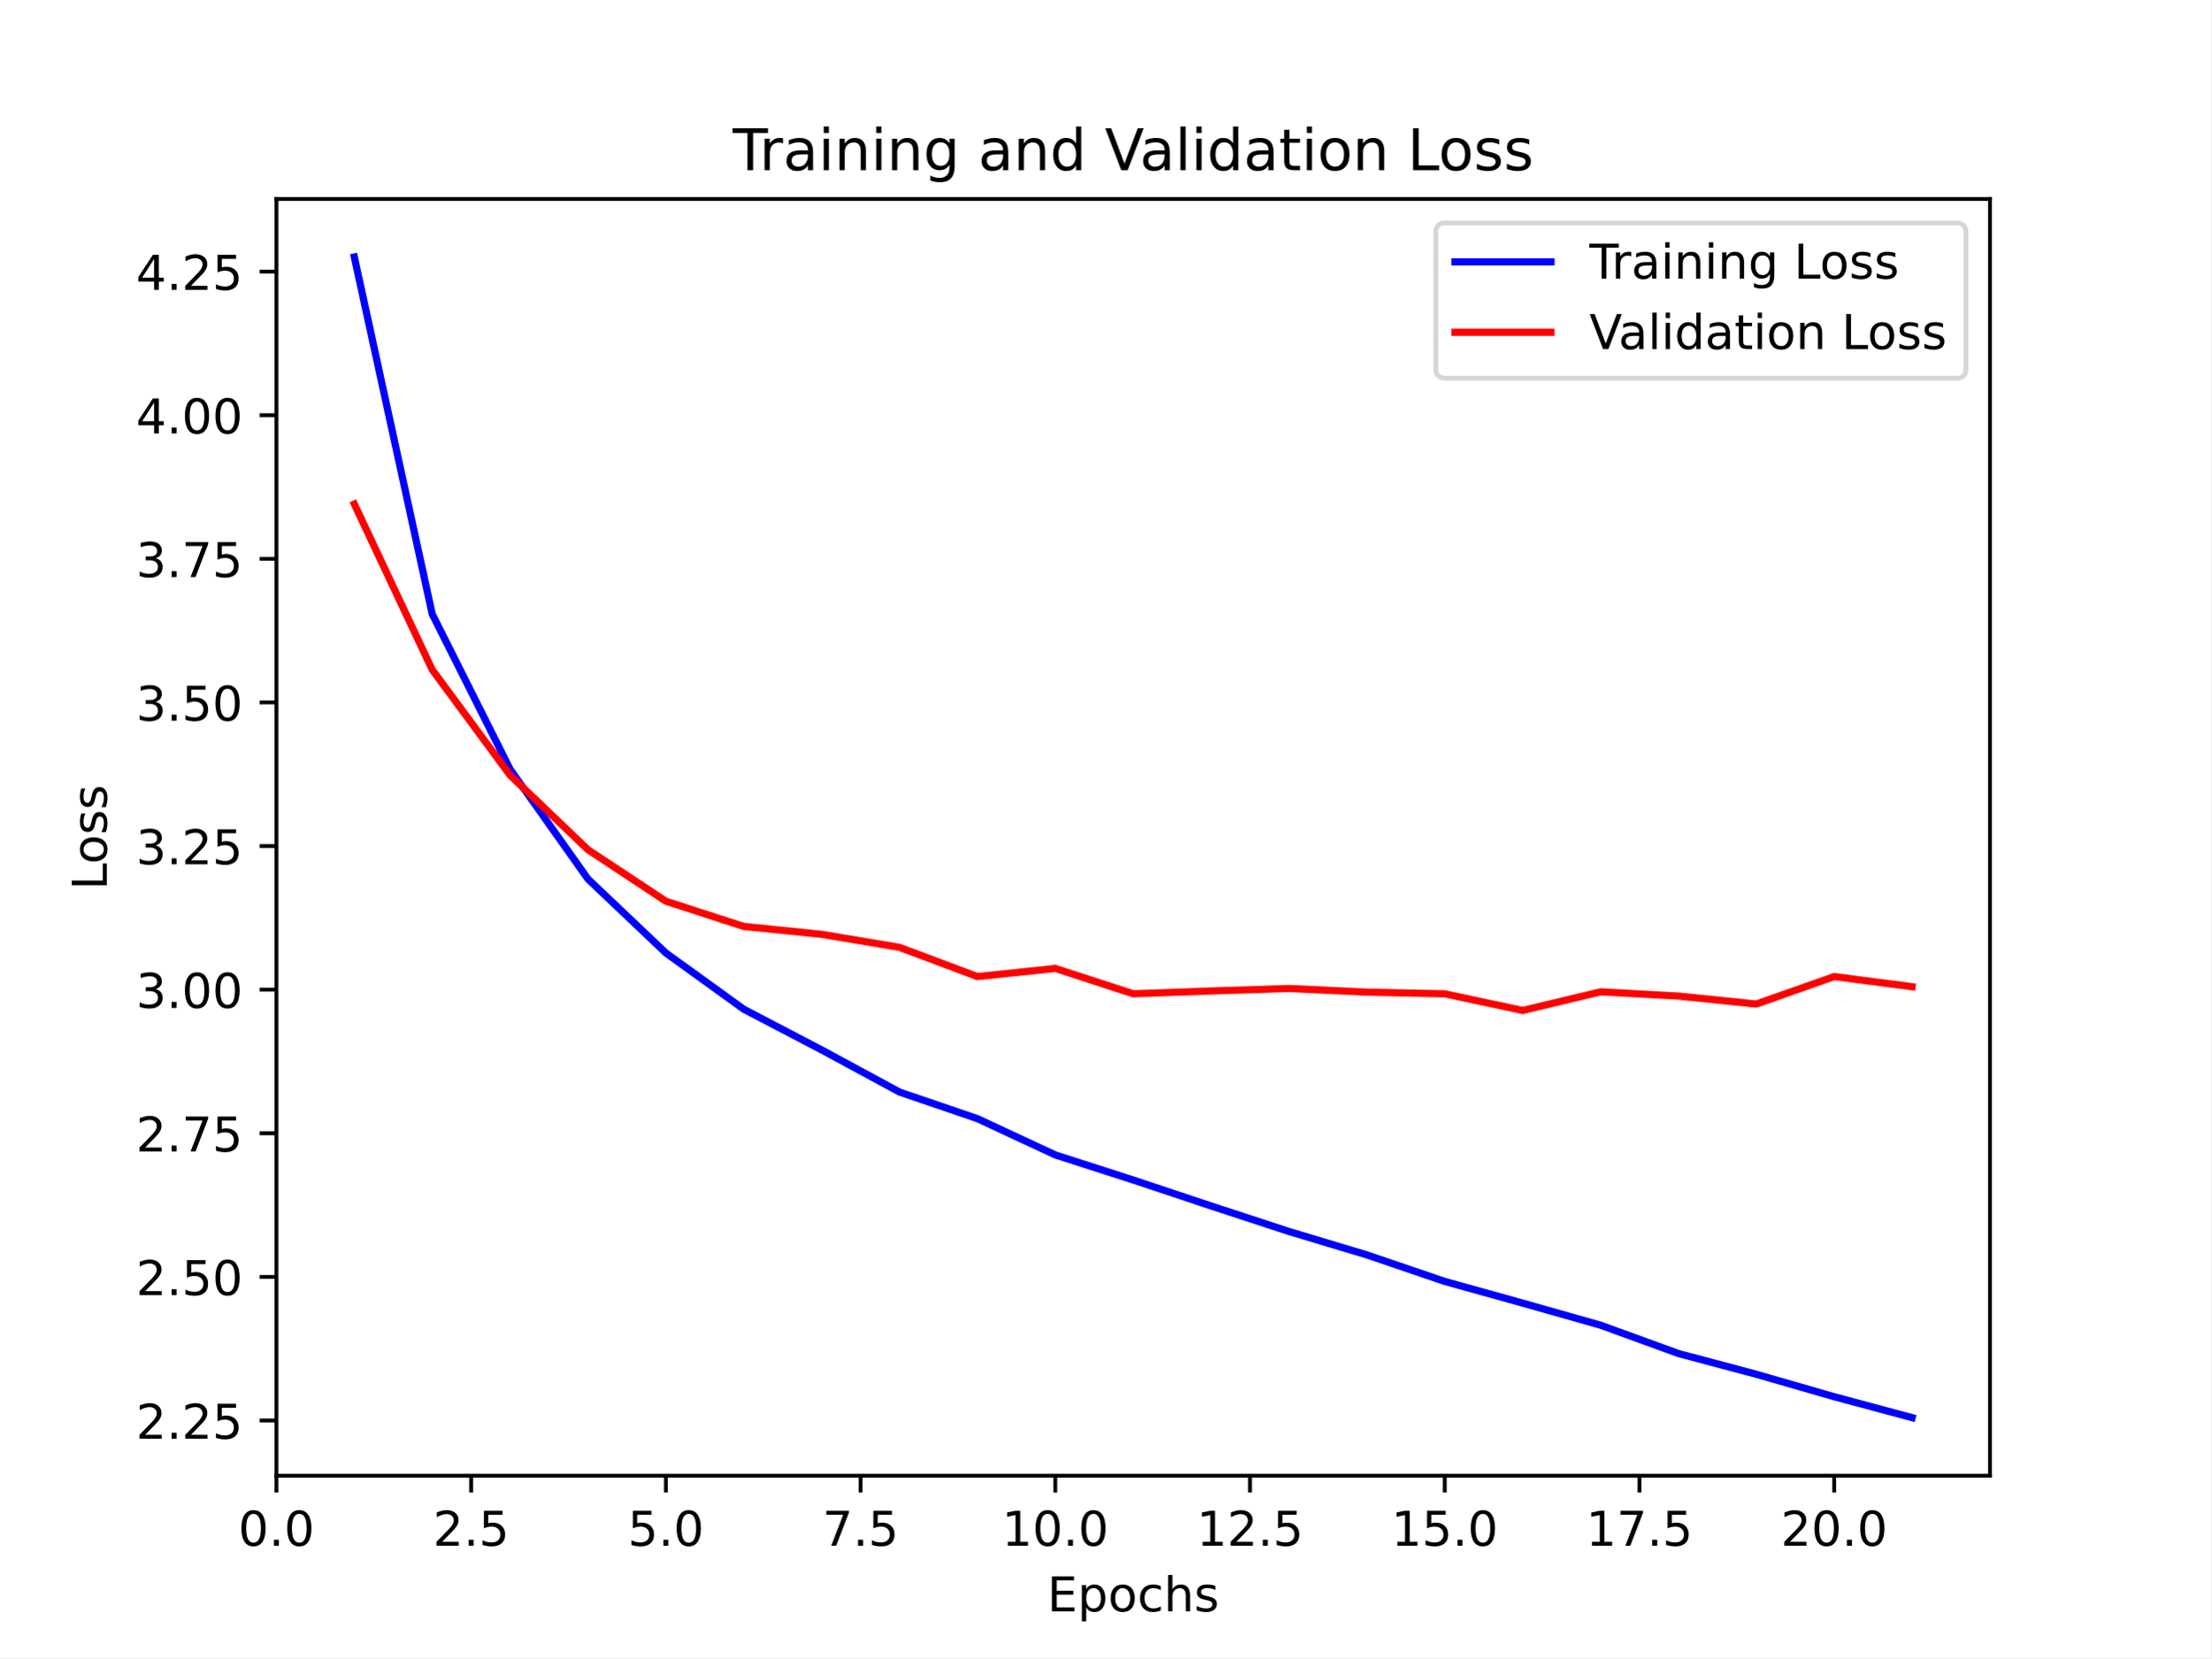
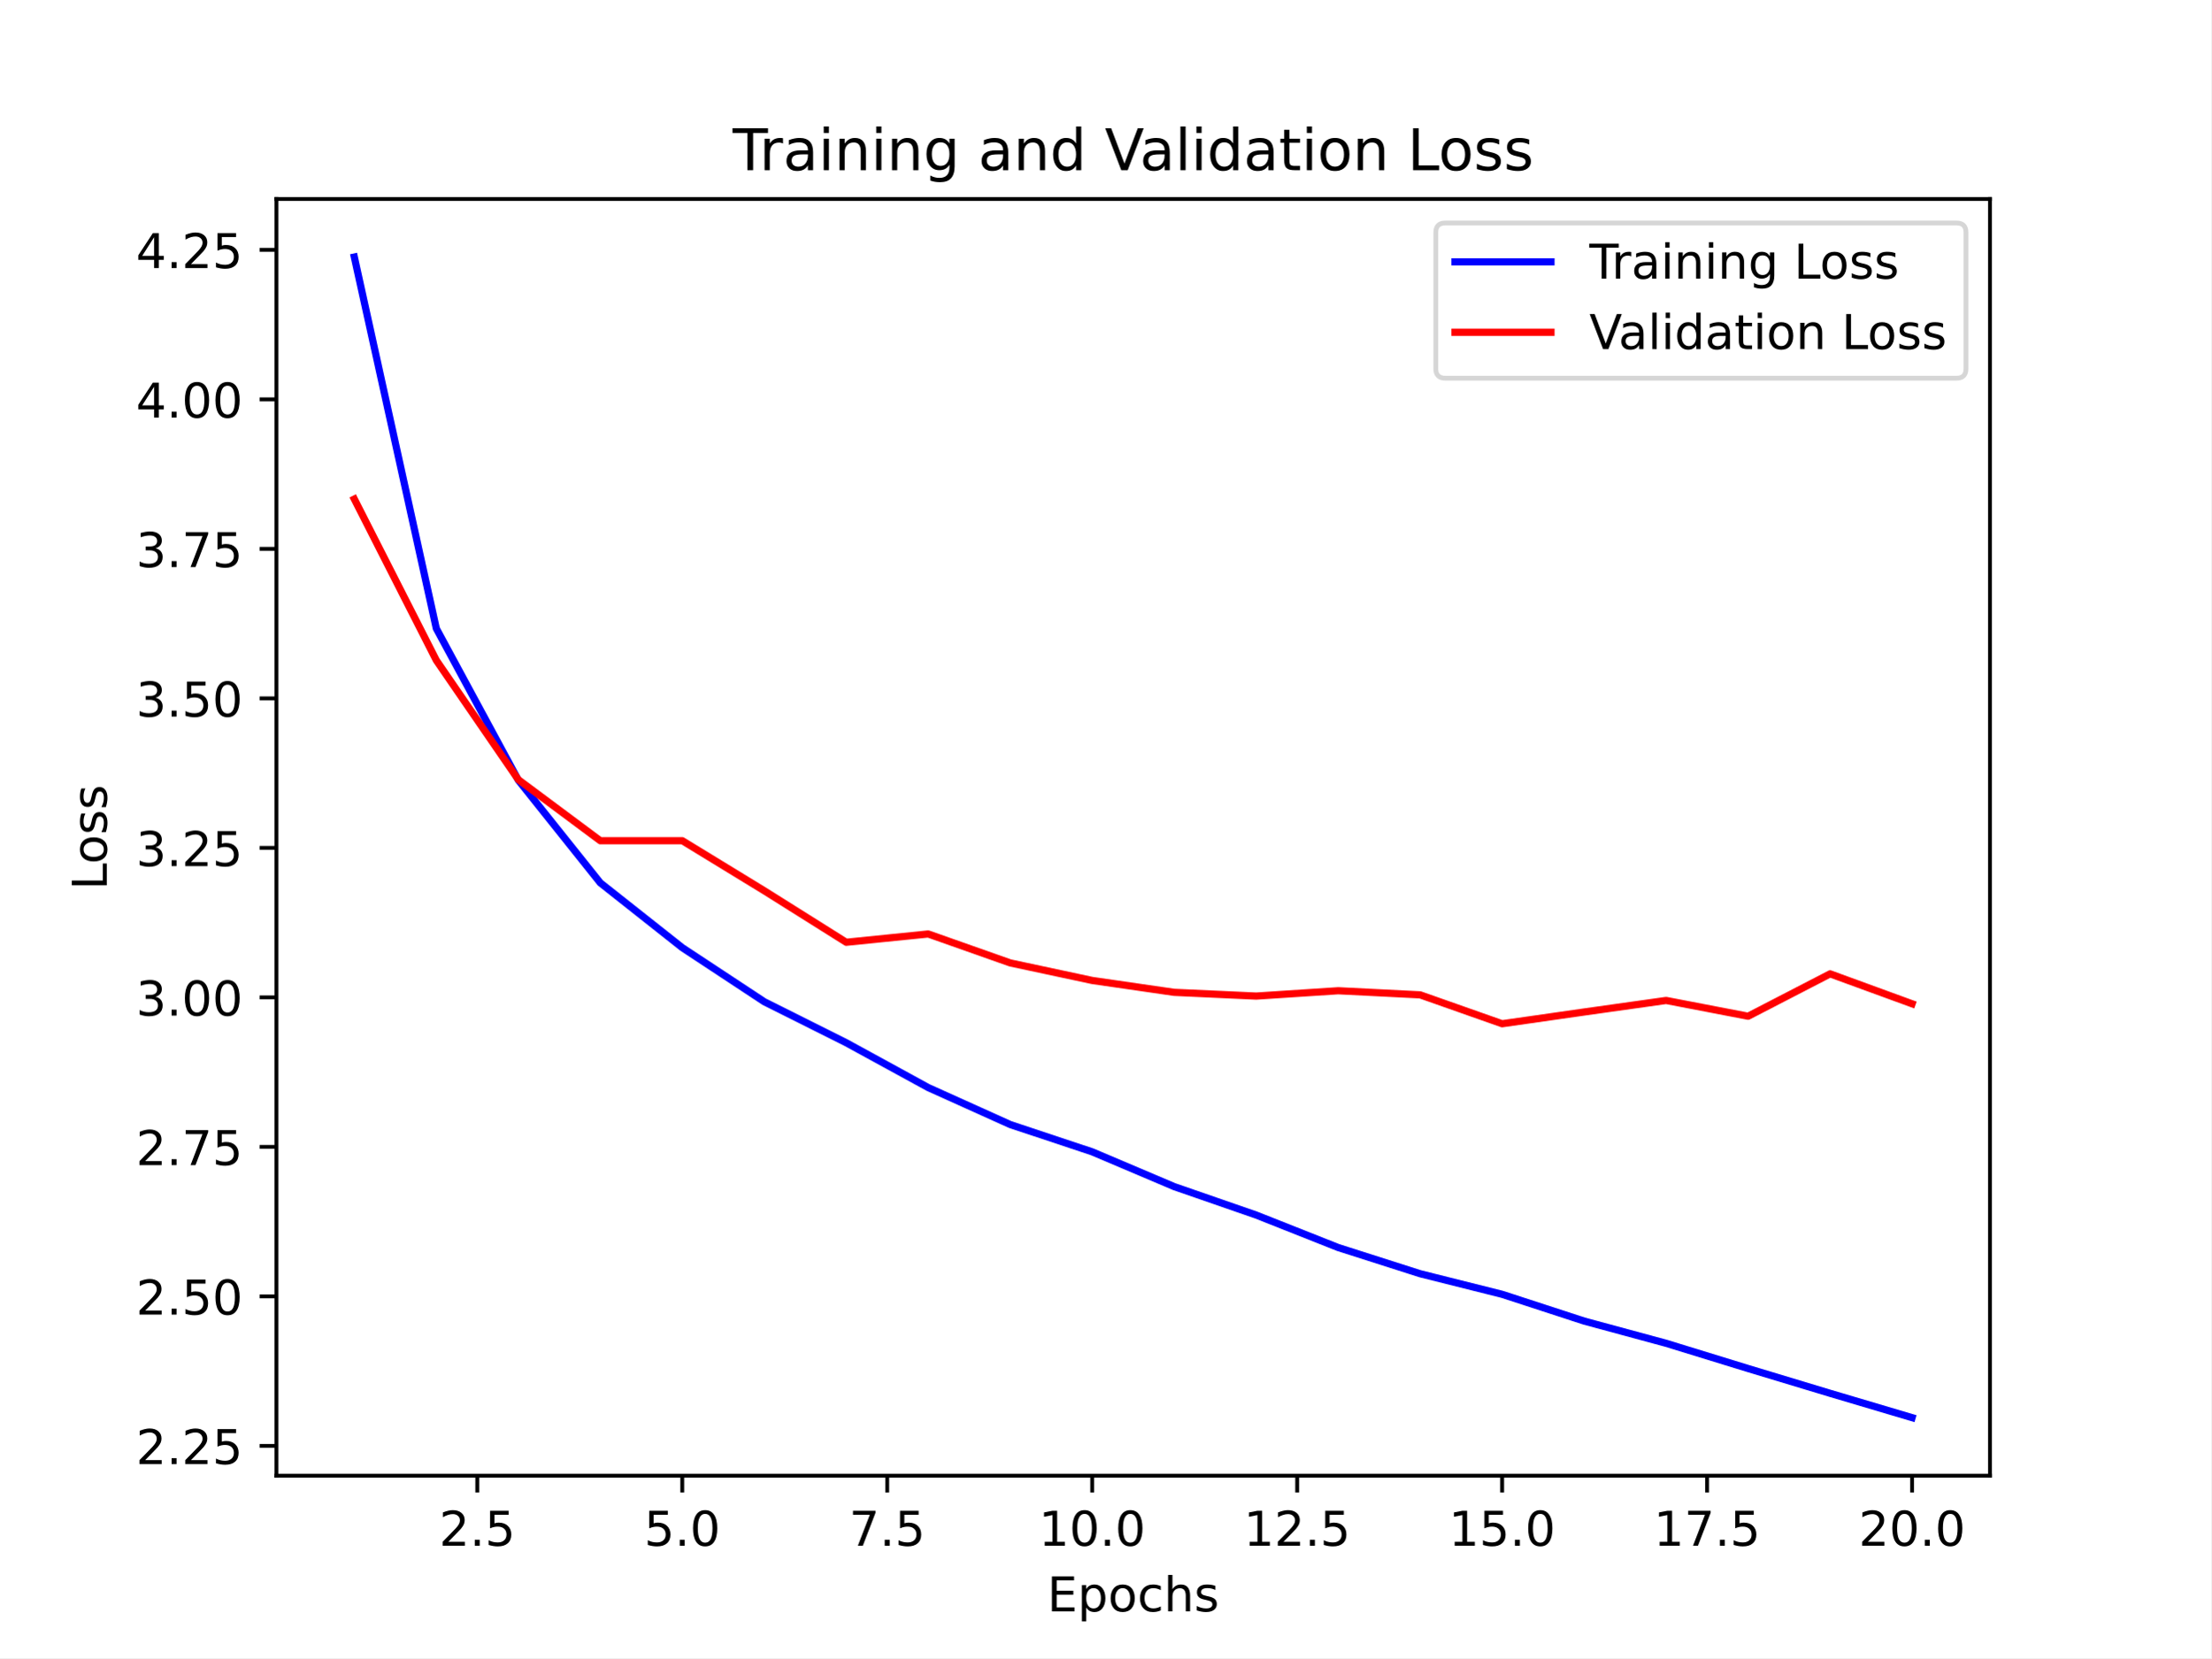
<svg xmlns="http://www.w3.org/2000/svg" xmlns:xlink="http://www.w3.org/1999/xlink" width="460.8pt" height="345.6pt" viewBox="0 0 460.8 345.6" version="1.1">
  <defs>
    <style type="text/css">*{stroke-linejoin: round; stroke-linecap: butt}</style>
  </defs>
  <g id="figure_1">
    <g id="patch_1">
      <path d="M 0 345.6  L 460.8 345.6  L 460.8 0  L 0 0  z " style="fill: #ffffff" />
    </g>
    <g id="axes_1">
      <g id="patch_2">
        <path d="M 57.6 307.584  L 414.72 307.584  L 414.72 41.472  L 57.6 41.472  z " style="fill: #ffffff" />
      </g>
      <g id="matplotlib.axis_1">
        <g id="xtick_1">
          <g id="line2d_1">
            <defs>
-               <path id="medcda36904" d="M 0 0  L 0 3.5  " style="stroke: #000000; stroke-width: 0.8" />
+               <path id="mfd06f5bc7a" d="M 0 0  L 0 3.5  " style="stroke: #000000; stroke-width: 0.8" />
            </defs>
            <g>
-               <use xlink:href="#medcda36904" x="57.6" y="307.584" style="stroke: #000000; stroke-width: 0.8" />
+               <use xlink:href="#mfd06f5bc7a" x="99.463" y="307.584" style="stroke: #000000; stroke-width: 0.8" />
            </g>
          </g>
          <g id="text_1">
-             <g transform="translate(49.64844 322.1824) scale(0.1 -0.1)">
-               <defs>
-                 <path id="DejaVuSans-30" d="M 2034 4250  Q 1547 4250 1301 3770  Q 1056 3291 1056 2328  Q 1056 1369 1301 889  Q 1547 409 2034 409  Q 2525 409 2770 889  Q 3016 1369 3016 2328  Q 3016 3291 2770 3770  Q 2525 4250 2034 4250  z M 2034 4750  Q 2819 4750 3233 4129  Q 3647 3509 3647 2328  Q 3647 1150 3233 529  Q 2819 -91 2034 -91  Q 1250 -91 836 529  Q 422 1150 422 2328  Q 422 3509 836 4129  Q 1250 4750 2034 4750  z " transform="scale(0.015625)" />
+             <g transform="translate(91.51179 322.1824) scale(0.1 -0.1)">
+               <defs>
+                 <path id="DejaVuSans-32" d="M 1228 531  L 3431 531  L 3431 0  L 469 0  L 469 531  Q 828 903 1448 1529  Q 2069 2156 2228 2338  Q 2531 2678 2651 2914  Q 2772 3150 2772 3378  Q 2772 3750 2511 3984  Q 2250 4219 1831 4219  Q 1534 4219 1204 4116  Q 875 4013 500 3803  L 500 4441  Q 881 4594 1212 4672  Q 1544 4750 1819 4750  Q 2544 4750 2975 4387  Q 3406 4025 3406 3419  Q 3406 3131 3298 2873  Q 3191 2616 2906 2266  Q 2828 2175 2409 1742  Q 1991 1309 1228 531  z " transform="scale(0.015625)" />
                <path id="DejaVuSans-2e" d="M 684 794  L 1344 794  L 1344 0  L 684 0  L 684 794  z " transform="scale(0.015625)" />
-               </defs>
-               <use xlink:href="#DejaVuSans-30" />
-               <use xlink:href="#DejaVuSans-2e" x="63.623" />
-               <use xlink:href="#DejaVuSans-30" x="95.41" />
+                 <path id="DejaVuSans-35" d="M 691 4666  L 3169 4666  L 3169 4134  L 1269 4134  L 1269 2991  Q 1406 3038 1543 3061  Q 1681 3084 1819 3084  Q 2600 3084 3056 2656  Q 3513 2228 3513 1497  Q 3513 744 3044 326  Q 2575 -91 1722 -91  Q 1428 -91 1123 -41  Q 819 9 494 109  L 494 744  Q 775 591 1075 516  Q 1375 441 1709 441  Q 2250 441 2565 725  Q 2881 1009 2881 1497  Q 2881 1984 2565 2268  Q 2250 2553 1709 2553  Q 1456 2553 1204 2497  Q 953 2441 691 2322  L 691 4666  z " transform="scale(0.015625)" />
+               </defs>
+               <use xlink:href="#DejaVuSans-32" />
+               <use xlink:href="#DejaVuSans-2e" x="63.623" />
+               <use xlink:href="#DejaVuSans-35" x="95.41" />
            </g>
          </g>
        </g>
        <g id="xtick_2">
          <g id="line2d_2">
            <g>
-               <use xlink:href="#medcda36904" x="98.182" y="307.584" style="stroke: #000000; stroke-width: 0.8" />
+               <use xlink:href="#mfd06f5bc7a" x="142.181" y="307.584" style="stroke: #000000; stroke-width: 0.8" />
            </g>
          </g>
          <g id="text_2">
-             <g transform="translate(90.23026 322.1824) scale(0.1 -0.1)">
-               <defs>
-                 <path id="DejaVuSans-32" d="M 1228 531  L 3431 531  L 3431 0  L 469 0  L 469 531  Q 828 903 1448 1529  Q 2069 2156 2228 2338  Q 2531 2678 2651 2914  Q 2772 3150 2772 3378  Q 2772 3750 2511 3984  Q 2250 4219 1831 4219  Q 1534 4219 1204 4116  Q 875 4013 500 3803  L 500 4441  Q 881 4594 1212 4672  Q 1544 4750 1819 4750  Q 2544 4750 2975 4387  Q 3406 4025 3406 3419  Q 3406 3131 3298 2873  Q 3191 2616 2906 2266  Q 2828 2175 2409 1742  Q 1991 1309 1228 531  z " transform="scale(0.015625)" />
-                 <path id="DejaVuSans-35" d="M 691 4666  L 3169 4666  L 3169 4134  L 1269 4134  L 1269 2991  Q 1406 3038 1543 3061  Q 1681 3084 1819 3084  Q 2600 3084 3056 2656  Q 3513 2228 3513 1497  Q 3513 744 3044 326  Q 2575 -91 1722 -91  Q 1428 -91 1123 -41  Q 819 9 494 109  L 494 744  Q 775 591 1075 516  Q 1375 441 1709 441  Q 2250 441 2565 725  Q 2881 1009 2881 1497  Q 2881 1984 2565 2268  Q 2250 2553 1709 2553  Q 1456 2553 1204 2497  Q 953 2441 691 2322  L 691 4666  z " transform="scale(0.015625)" />
-               </defs>
-               <use xlink:href="#DejaVuSans-32" />
-               <use xlink:href="#DejaVuSans-2e" x="63.623" />
-               <use xlink:href="#DejaVuSans-35" x="95.41" />
+             <g transform="translate(134.2295 322.1824) scale(0.1 -0.1)">
+               <defs>
+                 <path id="DejaVuSans-30" d="M 2034 4250  Q 1547 4250 1301 3770  Q 1056 3291 1056 2328  Q 1056 1369 1301 889  Q 1547 409 2034 409  Q 2525 409 2770 889  Q 3016 1369 3016 2328  Q 3016 3291 2770 3770  Q 2525 4250 2034 4250  z M 2034 4750  Q 2819 4750 3233 4129  Q 3647 3509 3647 2328  Q 3647 1150 3233 529  Q 2819 -91 2034 -91  Q 1250 -91 836 529  Q 422 1150 422 2328  Q 422 3509 836 4129  Q 1250 4750 2034 4750  z " transform="scale(0.015625)" />
+               </defs>
+               <use xlink:href="#DejaVuSans-35" />
+               <use xlink:href="#DejaVuSans-2e" x="63.623" />
+               <use xlink:href="#DejaVuSans-30" x="95.41" />
            </g>
          </g>
        </g>
        <g id="xtick_3">
          <g id="line2d_3">
            <g>
-               <use xlink:href="#medcda36904" x="138.764" y="307.584" style="stroke: #000000; stroke-width: 0.8" />
+               <use xlink:href="#mfd06f5bc7a" x="184.899" y="307.584" style="stroke: #000000; stroke-width: 0.8" />
            </g>
          </g>
          <g id="text_3">
-             <g transform="translate(130.8121 322.1824) scale(0.1 -0.1)">
-               <use xlink:href="#DejaVuSans-35" />
-               <use xlink:href="#DejaVuSans-2e" x="63.623" />
-               <use xlink:href="#DejaVuSans-30" x="95.41" />
+             <g transform="translate(176.9472 322.1824) scale(0.1 -0.1)">
+               <defs>
+                 <path id="DejaVuSans-37" d="M 525 4666  L 3525 4666  L 3525 4397  L 1831 0  L 1172 0  L 2766 4134  L 525 4134  L 525 4666  z " transform="scale(0.015625)" />
+               </defs>
+               <use xlink:href="#DejaVuSans-37" />
+               <use xlink:href="#DejaVuSans-2e" x="63.623" />
+               <use xlink:href="#DejaVuSans-35" x="95.41" />
            </g>
          </g>
        </g>
        <g id="xtick_4">
          <g id="line2d_4">
            <g>
-               <use xlink:href="#medcda36904" x="179.345" y="307.584" style="stroke: #000000; stroke-width: 0.8" />
+               <use xlink:href="#mfd06f5bc7a" x="227.616" y="307.584" style="stroke: #000000; stroke-width: 0.8" />
            </g>
          </g>
          <g id="text_4">
-             <g transform="translate(171.3939 322.1824) scale(0.1 -0.1)">
-               <defs>
-                 <path id="DejaVuSans-37" d="M 525 4666  L 3525 4666  L 3525 4397  L 1831 0  L 1172 0  L 2766 4134  L 525 4134  L 525 4666  z " transform="scale(0.015625)" />
-               </defs>
-               <use xlink:href="#DejaVuSans-37" />
-               <use xlink:href="#DejaVuSans-2e" x="63.623" />
-               <use xlink:href="#DejaVuSans-35" x="95.41" />
-             </g>
-           </g>
-         </g>
-         <g id="xtick_5">
-           <g id="line2d_5">
-             <g>
-               <use xlink:href="#medcda36904" x="219.927" y="307.584" style="stroke: #000000; stroke-width: 0.8" />
-             </g>
-           </g>
-           <g id="text_5">
-             <g transform="translate(208.7945 322.1824) scale(0.1 -0.1)">
+             <g transform="translate(216.4836 322.1824) scale(0.1 -0.1)">
              <defs>
                <path id="DejaVuSans-31" d="M 794 531  L 1825 531  L 1825 4091  L 703 3866  L 703 4441  L 1819 4666  L 2450 4666  L 2450 531  L 3481 531  L 3481 0  L 794 0  L 794 531  z " transform="scale(0.015625)" />
              </defs>
              <use xlink:href="#DejaVuSans-31" />
              <use xlink:href="#DejaVuSans-30" x="63.623" />
              <use xlink:href="#DejaVuSans-2e" x="127.246" />
              <use xlink:href="#DejaVuSans-30" x="159.033" />
            </g>
          </g>
        </g>
-         <g id="xtick_6">
-           <g id="line2d_6">
-             <g>
-               <use xlink:href="#medcda36904" x="260.509" y="307.584" style="stroke: #000000; stroke-width: 0.8" />
-             </g>
-           </g>
-           <g id="text_6">
-             <g transform="translate(249.3763 322.1824) scale(0.1 -0.1)">
+         <g id="xtick_5">
+           <g id="line2d_5">
+             <g>
+               <use xlink:href="#mfd06f5bc7a" x="270.334" y="307.584" style="stroke: #000000; stroke-width: 0.8" />
+             </g>
+           </g>
+           <g id="text_5">
+             <g transform="translate(259.2013 322.1824) scale(0.1 -0.1)">
              <use xlink:href="#DejaVuSans-31" />
              <use xlink:href="#DejaVuSans-32" x="63.623" />
              <use xlink:href="#DejaVuSans-2e" x="127.246" />
              <use xlink:href="#DejaVuSans-35" x="159.033" />
            </g>
          </g>
        </g>
-         <g id="xtick_7">
-           <g id="line2d_7">
-             <g>
-               <use xlink:href="#medcda36904" x="301.091" y="307.584" style="stroke: #000000; stroke-width: 0.8" />
-             </g>
-           </g>
-           <g id="text_7">
-             <g transform="translate(289.9581 322.1824) scale(0.1 -0.1)">
+         <g id="xtick_6">
+           <g id="line2d_6">
+             <g>
+               <use xlink:href="#mfd06f5bc7a" x="313.052" y="307.584" style="stroke: #000000; stroke-width: 0.8" />
+             </g>
+           </g>
+           <g id="text_6">
+             <g transform="translate(301.9191 322.1824) scale(0.1 -0.1)">
              <use xlink:href="#DejaVuSans-31" />
              <use xlink:href="#DejaVuSans-35" x="63.623" />
              <use xlink:href="#DejaVuSans-2e" x="127.246" />
              <use xlink:href="#DejaVuSans-30" x="159.033" />
            </g>
          </g>
        </g>
-         <g id="xtick_8">
-           <g id="line2d_8">
-             <g>
-               <use xlink:href="#medcda36904" x="341.673" y="307.584" style="stroke: #000000; stroke-width: 0.8" />
-             </g>
-           </g>
-           <g id="text_8">
-             <g transform="translate(330.5399 322.1824) scale(0.1 -0.1)">
+         <g id="xtick_7">
+           <g id="line2d_7">
+             <g>
+               <use xlink:href="#mfd06f5bc7a" x="355.77" y="307.584" style="stroke: #000000; stroke-width: 0.8" />
+             </g>
+           </g>
+           <g id="text_7">
+             <g transform="translate(344.6368 322.1824) scale(0.1 -0.1)">
              <use xlink:href="#DejaVuSans-31" />
              <use xlink:href="#DejaVuSans-37" x="63.623" />
              <use xlink:href="#DejaVuSans-2e" x="127.246" />
              <use xlink:href="#DejaVuSans-35" x="159.033" />
            </g>
          </g>
        </g>
-         <g id="xtick_9">
-           <g id="line2d_9">
-             <g>
-               <use xlink:href="#medcda36904" x="382.255" y="307.584" style="stroke: #000000; stroke-width: 0.8" />
-             </g>
-           </g>
-           <g id="text_9">
-             <g transform="translate(371.1217 322.1824) scale(0.1 -0.1)">
+         <g id="xtick_8">
+           <g id="line2d_8">
+             <g>
+               <use xlink:href="#mfd06f5bc7a" x="398.487" y="307.584" style="stroke: #000000; stroke-width: 0.8" />
+             </g>
+           </g>
+           <g id="text_8">
+             <g transform="translate(387.3545 322.1824) scale(0.1 -0.1)">
              <use xlink:href="#DejaVuSans-32" />
              <use xlink:href="#DejaVuSans-30" x="63.623" />
              <use xlink:href="#DejaVuSans-2e" x="127.246" />
              <use xlink:href="#DejaVuSans-30" x="159.033" />
            </g>
          </g>
        </g>
-         <g id="text_10">
+         <g id="text_9">
          <g transform="translate(218.2444 335.8606) scale(0.1 -0.1)">
            <defs>
              <path id="DejaVuSans-45" d="M 628 4666  L 3578 4666  L 3578 4134  L 1259 4134  L 1259 2753  L 3481 2753  L 3481 2222  L 1259 2222  L 1259 531  L 3634 531  L 3634 0  L 628 0  L 628 4666  z " transform="scale(0.015625)" />
              <path id="DejaVuSans-70" d="M 1159 525  L 1159 -1331  L 581 -1331  L 581 3500  L 1159 3500  L 1159 2969  Q 1341 3281 1617 3432  Q 1894 3584 2278 3584  Q 2916 3584 3314 3078  Q 3713 2572 3713 1747  Q 3713 922 3314 415  Q 2916 -91 2278 -91  Q 1894 -91 1617 61  Q 1341 213 1159 525  z M 3116 1747  Q 3116 2381 2855 2742  Q 2594 3103 2138 3103  Q 1681 3103 1420 2742  Q 1159 2381 1159 1747  Q 1159 1113 1420 752  Q 1681 391 2138 391  Q 2594 391 2855 752  Q 3116 1113 3116 1747  z " transform="scale(0.015625)" />
              <path id="DejaVuSans-6f" d="M 1959 3097  Q 1497 3097 1228 2736  Q 959 2375 959 1747  Q 959 1119 1226 758  Q 1494 397 1959 397  Q 2419 397 2687 759  Q 2956 1122 2956 1747  Q 2956 2369 2687 2733  Q 2419 3097 1959 3097  z M 1959 3584  Q 2709 3584 3137 3096  Q 3566 2609 3566 1747  Q 3566 888 3137 398  Q 2709 -91 1959 -91  Q 1206 -91 779 398  Q 353 888 353 1747  Q 353 2609 779 3096  Q 1206 3584 1959 3584  z " transform="scale(0.015625)" />
              <path id="DejaVuSans-63" d="M 3122 3366  L 3122 2828  Q 2878 2963 2633 3030  Q 2388 3097 2138 3097  Q 1578 3097 1268 2742  Q 959 2388 959 1747  Q 959 1106 1268 751  Q 1578 397 2138 397  Q 2388 397 2633 464  Q 2878 531 3122 666  L 3122 134  Q 2881 22 2623 -34  Q 2366 -91 2075 -91  Q 1284 -91 818 406  Q 353 903 353 1747  Q 353 2603 823 3093  Q 1294 3584 2113 3584  Q 2378 3584 2631 3529  Q 2884 3475 3122 3366  z " transform="scale(0.015625)" />
              <path id="DejaVuSans-68" d="M 3513 2113  L 3513 0  L 2938 0  L 2938 2094  Q 2938 2591 2744 2837  Q 2550 3084 2163 3084  Q 1697 3084 1428 2787  Q 1159 2491 1159 1978  L 1159 0  L 581 0  L 581 4863  L 1159 4863  L 1159 2956  Q 1366 3272 1645 3428  Q 1925 3584 2291 3584  Q 2894 3584 3203 3211  Q 3513 2838 3513 2113  z " transform="scale(0.015625)" />
              <path id="DejaVuSans-73" d="M 2834 3397  L 2834 2853  Q 2591 2978 2328 3040  Q 2066 3103 1784 3103  Q 1356 3103 1142 2972  Q 928 2841 928 2578  Q 928 2378 1081 2264  Q 1234 2150 1697 2047  L 1894 2003  Q 2506 1872 2764 1633  Q 3022 1394 3022 966  Q 3022 478 2636 193  Q 2250 -91 1575 -91  Q 1294 -91 989 -36  Q 684 19 347 128  L 347 722  Q 666 556 975 473  Q 1284 391 1588 391  Q 1994 391 2212 530  Q 2431 669 2431 922  Q 2431 1156 2273 1281  Q 2116 1406 1581 1522  L 1381 1569  Q 847 1681 609 1914  Q 372 2147 372 2553  Q 372 3047 722 3315  Q 1072 3584 1716 3584  Q 2034 3584 2315 3537  Q 2597 3491 2834 3397  z " transform="scale(0.015625)" />
            </defs>
            <use xlink:href="#DejaVuSans-45" />
            <use xlink:href="#DejaVuSans-70" x="63.184" />
            <use xlink:href="#DejaVuSans-6f" x="126.66" />
            <use xlink:href="#DejaVuSans-63" x="187.842" />
            <use xlink:href="#DejaVuSans-68" x="242.822" />
            <use xlink:href="#DejaVuSans-73" x="306.201" />
          </g>
        </g>
      </g>
      <g id="matplotlib.axis_2">
        <g id="ytick_1">
+           <g id="line2d_9">
+             <defs>
+               <path id="me931606cd3" d="M 0 0  L -3.5 0  " style="stroke: #000000; stroke-width: 0.8" />
+             </defs>
+             <g>
+               <use xlink:href="#me931606cd3" x="57.6" y="301.365" style="stroke: #000000; stroke-width: 0.8" />
+             </g>
+           </g>
+           <g id="text_10">
+             <g transform="translate(28.33438 305.1641) scale(0.1 -0.1)">
+               <use xlink:href="#DejaVuSans-32" />
+               <use xlink:href="#DejaVuSans-2e" x="63.623" />
+               <use xlink:href="#DejaVuSans-32" x="95.41" />
+               <use xlink:href="#DejaVuSans-35" x="159.033" />
+             </g>
+           </g>
+         </g>
+         <g id="ytick_2">
          <g id="line2d_10">
-             <defs>
-               <path id="m5e4cb5197b" d="M 0 0  L -3.5 0  " style="stroke: #000000; stroke-width: 0.8" />
-             </defs>
-             <g>
-               <use xlink:href="#m5e4cb5197b" x="57.6" y="296.082" style="stroke: #000000; stroke-width: 0.8" />
+             <g>
+               <use xlink:href="#me931606cd3" x="57.6" y="270.204" style="stroke: #000000; stroke-width: 0.8" />
            </g>
          </g>
          <g id="text_11">
-             <g transform="translate(28.33438 299.8808) scale(0.1 -0.1)">
+             <g transform="translate(28.33438 274.0028) scale(0.1 -0.1)">
              <use xlink:href="#DejaVuSans-32" />
              <use xlink:href="#DejaVuSans-2e" x="63.623" />
+               <use xlink:href="#DejaVuSans-35" x="95.41" />
+               <use xlink:href="#DejaVuSans-30" x="159.033" />
+             </g>
+           </g>
+         </g>
+         <g id="ytick_3">
+           <g id="line2d_11">
+             <g>
+               <use xlink:href="#me931606cd3" x="57.6" y="239.042" style="stroke: #000000; stroke-width: 0.8" />
+             </g>
+           </g>
+           <g id="text_12">
+             <g transform="translate(28.33438 242.8415) scale(0.1 -0.1)">
+               <use xlink:href="#DejaVuSans-32" />
+               <use xlink:href="#DejaVuSans-2e" x="63.623" />
+               <use xlink:href="#DejaVuSans-37" x="95.41" />
+               <use xlink:href="#DejaVuSans-35" x="159.033" />
+             </g>
+           </g>
+         </g>
+         <g id="ytick_4">
+           <g id="line2d_12">
+             <g>
+               <use xlink:href="#me931606cd3" x="57.6" y="207.881" style="stroke: #000000; stroke-width: 0.8" />
+             </g>
+           </g>
+           <g id="text_13">
+             <g transform="translate(28.33438 211.6802) scale(0.1 -0.1)">
+               <defs>
+                 <path id="DejaVuSans-33" d="M 2597 2516  Q 3050 2419 3304 2112  Q 3559 1806 3559 1356  Q 3559 666 3084 287  Q 2609 -91 1734 -91  Q 1441 -91 1130 -33  Q 819 25 488 141  L 488 750  Q 750 597 1062 519  Q 1375 441 1716 441  Q 2309 441 2620 675  Q 2931 909 2931 1356  Q 2931 1769 2642 2001  Q 2353 2234 1838 2234  L 1294 2234  L 1294 2753  L 1863 2753  Q 2328 2753 2575 2939  Q 2822 3125 2822 3475  Q 2822 3834 2567 4026  Q 2313 4219 1838 4219  Q 1578 4219 1281 4162  Q 984 4106 628 3988  L 628 4550  Q 988 4650 1302 4700  Q 1616 4750 1894 4750  Q 2613 4750 3031 4423  Q 3450 4097 3450 3541  Q 3450 3153 3228 2886  Q 3006 2619 2597 2516  z " transform="scale(0.015625)" />
+               </defs>
+               <use xlink:href="#DejaVuSans-33" />
+               <use xlink:href="#DejaVuSans-2e" x="63.623" />
+               <use xlink:href="#DejaVuSans-30" x="95.41" />
+               <use xlink:href="#DejaVuSans-30" x="159.033" />
+             </g>
+           </g>
+         </g>
+         <g id="ytick_5">
+           <g id="line2d_13">
+             <g>
+               <use xlink:href="#me931606cd3" x="57.6" y="176.72" style="stroke: #000000; stroke-width: 0.8" />
+             </g>
+           </g>
+           <g id="text_14">
+             <g transform="translate(28.33438 180.5189) scale(0.1 -0.1)">
+               <use xlink:href="#DejaVuSans-33" />
+               <use xlink:href="#DejaVuSans-2e" x="63.623" />
              <use xlink:href="#DejaVuSans-32" x="95.41" />
              <use xlink:href="#DejaVuSans-35" x="159.033" />
            </g>
          </g>
        </g>
-         <g id="ytick_2">
-           <g id="line2d_11">
-             <g>
-               <use xlink:href="#m5e4cb5197b" x="57.6" y="266.147" style="stroke: #000000; stroke-width: 0.8" />
-             </g>
-           </g>
-           <g id="text_12">
-             <g transform="translate(28.33438 269.9461) scale(0.1 -0.1)">
-               <use xlink:href="#DejaVuSans-32" />
+         <g id="ytick_6">
+           <g id="line2d_14">
+             <g>
+               <use xlink:href="#me931606cd3" x="57.6" y="145.558" style="stroke: #000000; stroke-width: 0.8" />
+             </g>
+           </g>
+           <g id="text_15">
+             <g transform="translate(28.33438 149.3576) scale(0.1 -0.1)">
+               <use xlink:href="#DejaVuSans-33" />
              <use xlink:href="#DejaVuSans-2e" x="63.623" />
              <use xlink:href="#DejaVuSans-35" x="95.41" />
              <use xlink:href="#DejaVuSans-30" x="159.033" />
            </g>
          </g>
        </g>
-         <g id="ytick_3">
-           <g id="line2d_12">
-             <g>
-               <use xlink:href="#m5e4cb5197b" x="57.6" y="236.212" style="stroke: #000000; stroke-width: 0.8" />
-             </g>
-           </g>
-           <g id="text_13">
-             <g transform="translate(28.33438 240.0113) scale(0.1 -0.1)">
-               <use xlink:href="#DejaVuSans-32" />
+         <g id="ytick_7">
+           <g id="line2d_15">
+             <g>
+               <use xlink:href="#me931606cd3" x="57.6" y="114.397" style="stroke: #000000; stroke-width: 0.8" />
+             </g>
+           </g>
+           <g id="text_16">
+             <g transform="translate(28.33438 118.1963) scale(0.1 -0.1)">
+               <use xlink:href="#DejaVuSans-33" />
              <use xlink:href="#DejaVuSans-2e" x="63.623" />
              <use xlink:href="#DejaVuSans-37" x="95.41" />
              <use xlink:href="#DejaVuSans-35" x="159.033" />
            </g>
          </g>
        </g>
-         <g id="ytick_4">
-           <g id="line2d_13">
-             <g>
-               <use xlink:href="#m5e4cb5197b" x="57.6" y="206.277" style="stroke: #000000; stroke-width: 0.8" />
-             </g>
-           </g>
-           <g id="text_14">
-             <g transform="translate(28.33438 210.0765) scale(0.1 -0.1)">
-               <defs>
-                 <path id="DejaVuSans-33" d="M 2597 2516  Q 3050 2419 3304 2112  Q 3559 1806 3559 1356  Q 3559 666 3084 287  Q 2609 -91 1734 -91  Q 1441 -91 1130 -33  Q 819 25 488 141  L 488 750  Q 750 597 1062 519  Q 1375 441 1716 441  Q 2309 441 2620 675  Q 2931 909 2931 1356  Q 2931 1769 2642 2001  Q 2353 2234 1838 2234  L 1294 2234  L 1294 2753  L 1863 2753  Q 2328 2753 2575 2939  Q 2822 3125 2822 3475  Q 2822 3834 2567 4026  Q 2313 4219 1838 4219  Q 1578 4219 1281 4162  Q 984 4106 628 3988  L 628 4550  Q 988 4650 1302 4700  Q 1616 4750 1894 4750  Q 2613 4750 3031 4423  Q 3450 4097 3450 3541  Q 3450 3153 3228 2886  Q 3006 2619 2597 2516  z " transform="scale(0.015625)" />
-               </defs>
-               <use xlink:href="#DejaVuSans-33" />
+         <g id="ytick_8">
+           <g id="line2d_16">
+             <g>
+               <use xlink:href="#me931606cd3" x="57.6" y="83.236" style="stroke: #000000; stroke-width: 0.8" />
+             </g>
+           </g>
+           <g id="text_17">
+             <g transform="translate(28.33438 87.03502) scale(0.1 -0.1)">
+               <defs>
+                 <path id="DejaVuSans-34" d="M 2419 4116  L 825 1625  L 2419 1625  L 2419 4116  z M 2253 4666  L 3047 4666  L 3047 1625  L 3713 1625  L 3713 1100  L 3047 1100  L 3047 0  L 2419 0  L 2419 1100  L 313 1100  L 313 1709  L 2253 4666  z " transform="scale(0.015625)" />
+               </defs>
+               <use xlink:href="#DejaVuSans-34" />
              <use xlink:href="#DejaVuSans-2e" x="63.623" />
              <use xlink:href="#DejaVuSans-30" x="95.41" />
              <use xlink:href="#DejaVuSans-30" x="159.033" />
            </g>
          </g>
        </g>
-         <g id="ytick_5">
-           <g id="line2d_14">
-             <g>
-               <use xlink:href="#m5e4cb5197b" x="57.6" y="176.343" style="stroke: #000000; stroke-width: 0.8" />
-             </g>
-           </g>
-           <g id="text_15">
-             <g transform="translate(28.33438 180.1417) scale(0.1 -0.1)">
-               <use xlink:href="#DejaVuSans-33" />
+         <g id="ytick_9">
+           <g id="line2d_17">
+             <g>
+               <use xlink:href="#me931606cd3" x="57.6" y="52.075" style="stroke: #000000; stroke-width: 0.8" />
+             </g>
+           </g>
+           <g id="text_18">
+             <g transform="translate(28.33438 55.87373) scale(0.1 -0.1)">
+               <use xlink:href="#DejaVuSans-34" />
              <use xlink:href="#DejaVuSans-2e" x="63.623" />
              <use xlink:href="#DejaVuSans-32" x="95.41" />
              <use xlink:href="#DejaVuSans-35" x="159.033" />
            </g>
          </g>
        </g>
-         <g id="ytick_6">
-           <g id="line2d_15">
-             <g>
-               <use xlink:href="#m5e4cb5197b" x="57.6" y="146.408" style="stroke: #000000; stroke-width: 0.8" />
-             </g>
-           </g>
-           <g id="text_16">
-             <g transform="translate(28.33438 150.207) scale(0.1 -0.1)">
-               <use xlink:href="#DejaVuSans-33" />
-               <use xlink:href="#DejaVuSans-2e" x="63.623" />
-               <use xlink:href="#DejaVuSans-35" x="95.41" />
-               <use xlink:href="#DejaVuSans-30" x="159.033" />
-             </g>
-           </g>
-         </g>
-         <g id="ytick_7">
-           <g id="line2d_16">
-             <g>
-               <use xlink:href="#m5e4cb5197b" x="57.6" y="116.473" style="stroke: #000000; stroke-width: 0.8" />
-             </g>
-           </g>
-           <g id="text_17">
-             <g transform="translate(28.33438 120.2722) scale(0.1 -0.1)">
-               <use xlink:href="#DejaVuSans-33" />
-               <use xlink:href="#DejaVuSans-2e" x="63.623" />
-               <use xlink:href="#DejaVuSans-37" x="95.41" />
-               <use xlink:href="#DejaVuSans-35" x="159.033" />
-             </g>
-           </g>
-         </g>
-         <g id="ytick_8">
-           <g id="line2d_17">
-             <g>
-               <use xlink:href="#m5e4cb5197b" x="57.6" y="86.538" style="stroke: #000000; stroke-width: 0.8" />
-             </g>
-           </g>
-           <g id="text_18">
-             <g transform="translate(28.33438 90.3374) scale(0.1 -0.1)">
-               <defs>
-                 <path id="DejaVuSans-34" d="M 2419 4116  L 825 1625  L 2419 1625  L 2419 4116  z M 2253 4666  L 3047 4666  L 3047 1625  L 3713 1625  L 3713 1100  L 3047 1100  L 3047 0  L 2419 0  L 2419 1100  L 313 1100  L 313 1709  L 2253 4666  z " transform="scale(0.015625)" />
-               </defs>
-               <use xlink:href="#DejaVuSans-34" />
-               <use xlink:href="#DejaVuSans-2e" x="63.623" />
-               <use xlink:href="#DejaVuSans-30" x="95.41" />
-               <use xlink:href="#DejaVuSans-30" x="159.033" />
-             </g>
-           </g>
-         </g>
-         <g id="ytick_9">
-           <g id="line2d_18">
-             <g>
-               <use xlink:href="#m5e4cb5197b" x="57.6" y="56.603" style="stroke: #000000; stroke-width: 0.8" />
-             </g>
-           </g>
-           <g id="text_19">
-             <g transform="translate(28.33438 60.40262) scale(0.1 -0.1)">
-               <use xlink:href="#DejaVuSans-34" />
-               <use xlink:href="#DejaVuSans-2e" x="63.623" />
-               <use xlink:href="#DejaVuSans-32" x="95.41" />
-               <use xlink:href="#DejaVuSans-35" x="159.033" />
-             </g>
-           </g>
-         </g>
-         <g id="text_20">
+         <g id="text_19">
          <g transform="translate(22.25469 185.4952) rotate(-90) scale(0.1 -0.1)">
            <defs>
              <path id="DejaVuSans-4c" d="M 628 4666  L 1259 4666  L 1259 531  L 3531 531  L 3531 0  L 628 0  L 628 4666  z " transform="scale(0.015625)" />
            </defs>
            <use xlink:href="#DejaVuSans-4c" />
            <use xlink:href="#DejaVuSans-6f" x="53.963" />
            <use xlink:href="#DejaVuSans-73" x="115.145" />
            <use xlink:href="#DejaVuSans-73" x="167.244" />
          </g>
        </g>
      </g>
+       <g id="line2d_18">
+         <path d="M 73.833 53.568  L 90.92 130.99  L 108.007 162.6  L 125.094 184.008  L 142.181 197.522  L 159.268 208.791  L 176.355 217.345  L 193.442 226.687  L 210.529 234.392  L 227.616 240.08  L 244.704 247.331  L 261.791 253.257  L 278.878 260.028  L 295.965 265.49  L 313.052 269.78  L 330.139 275.355  L 347.226 279.99  L 364.313 285.248  L 381.4 290.413  L 398.487 295.488  " clip-path="url(#p680d5658ae)" style="fill: none; stroke: #0000ff; stroke-width: 1.5; stroke-linecap: square" />
+       </g>
      <g id="line2d_19">
-         <path d="M 73.833 53.568  L 90.065 127.98  L 106.298 160.334  L 122.531 183.217  L 138.764 198.632  L 154.996 210.353  L 171.229 218.835  L 187.462 227.622  L 203.695 233.166  L 219.927 240.728  L 236.16 245.953  L 252.393 251.367  L 268.625 256.685  L 284.858 261.566  L 301.091 267.095  L 317.324 271.613  L 333.556 276.214  L 349.789 282.122  L 366.022 286.448  L 382.255 291.128  L 398.487 295.488  " clip-path="url(#p9405df9f4f)" style="fill: none; stroke: #0000ff; stroke-width: 1.5; stroke-linecap: square" />
-       </g>
-       <g id="line2d_20">
-         <path d="M 73.833 105.061  L 90.065 139.583  L 106.298 161.585  L 122.531 177.108  L 138.764 187.84  L 154.996 193.101  L 171.229 194.742  L 187.462 197.463  L 203.695 203.551  L 219.927 201.85  L 236.16 207.133  L 252.393 206.555  L 268.625 206.032  L 284.858 206.797  L 301.091 207.141  L 317.324 210.617  L 333.556 206.732  L 349.789 207.612  L 366.022 209.271  L 382.255 203.549  L 398.487 205.661  " clip-path="url(#p9405df9f4f)" style="fill: none; stroke: #ff0000; stroke-width: 1.5; stroke-linecap: square" />
+         <path d="M 73.833 104.016  L 90.92 137.622  L 108.007 162.502  L 125.094 175.229  L 142.181 175.223  L 159.268 185.662  L 176.355 196.399  L 193.442 194.669  L 210.529 200.702  L 227.616 204.36  L 244.704 206.837  L 261.791 207.615  L 278.878 206.503  L 295.965 207.359  L 313.052 213.383  L 330.139 210.933  L 347.226 208.527  L 364.313 211.817  L 381.4 202.983  L 398.487 209.223  " clip-path="url(#p680d5658ae)" style="fill: none; stroke: #ff0000; stroke-width: 1.5; stroke-linecap: square" />
      </g>
      <g id="patch_3">
        <path d="M 57.6 307.584  L 57.6 41.472  " style="fill: none; stroke: #000000; stroke-width: 0.8; stroke-linejoin: miter; stroke-linecap: square" />
      </g>
      <g id="patch_4">
        <path d="M 414.72 307.584  L 414.72 41.472  " style="fill: none; stroke: #000000; stroke-width: 0.8; stroke-linejoin: miter; stroke-linecap: square" />
      </g>
      <g id="patch_5">
        <path d="M 57.6 307.584  L 414.72 307.584  " style="fill: none; stroke: #000000; stroke-width: 0.8; stroke-linejoin: miter; stroke-linecap: square" />
      </g>
      <g id="patch_6">
        <path d="M 57.6 41.472  L 414.72 41.472  " style="fill: none; stroke: #000000; stroke-width: 0.8; stroke-linejoin: miter; stroke-linecap: square" />
      </g>
-       <g id="text_21">
+       <g id="text_20">
        <g transform="translate(152.6906 35.472) scale(0.12 -0.12)">
          <defs>
            <path id="DejaVuSans-54" d="M -19 4666  L 3928 4666  L 3928 4134  L 2272 4134  L 2272 0  L 1638 0  L 1638 4134  L -19 4134  L -19 4666  z " transform="scale(0.015625)" />
            <path id="DejaVuSans-72" d="M 2631 2963  Q 2534 3019 2420 3045  Q 2306 3072 2169 3072  Q 1681 3072 1420 2755  Q 1159 2438 1159 1844  L 1159 0  L 581 0  L 581 3500  L 1159 3500  L 1159 2956  Q 1341 3275 1631 3429  Q 1922 3584 2338 3584  Q 2397 3584 2469 3576  Q 2541 3569 2628 3553  L 2631 2963  z " transform="scale(0.015625)" />
            <path id="DejaVuSans-61" d="M 2194 1759  Q 1497 1759 1228 1600  Q 959 1441 959 1056  Q 959 750 1161 570  Q 1363 391 1709 391  Q 2188 391 2477 730  Q 2766 1069 2766 1631  L 2766 1759  L 2194 1759  z M 3341 1997  L 3341 0  L 2766 0  L 2766 531  Q 2569 213 2275 61  Q 1981 -91 1556 -91  Q 1019 -91 701 211  Q 384 513 384 1019  Q 384 1609 779 1909  Q 1175 2209 1959 2209  L 2766 2209  L 2766 2266  Q 2766 2663 2505 2880  Q 2244 3097 1772 3097  Q 1472 3097 1187 3025  Q 903 2953 641 2809  L 641 3341  Q 956 3463 1253 3523  Q 1550 3584 1831 3584  Q 2591 3584 2966 3190  Q 3341 2797 3341 1997  z " transform="scale(0.015625)" />
            <path id="DejaVuSans-69" d="M 603 3500  L 1178 3500  L 1178 0  L 603 0  L 603 3500  z M 603 4863  L 1178 4863  L 1178 4134  L 603 4134  L 603 4863  z " transform="scale(0.015625)" />
            <path id="DejaVuSans-6e" d="M 3513 2113  L 3513 0  L 2938 0  L 2938 2094  Q 2938 2591 2744 2837  Q 2550 3084 2163 3084  Q 1697 3084 1428 2787  Q 1159 2491 1159 1978  L 1159 0  L 581 0  L 581 3500  L 1159 3500  L 1159 2956  Q 1366 3272 1645 3428  Q 1925 3584 2291 3584  Q 2894 3584 3203 3211  Q 3513 2838 3513 2113  z " transform="scale(0.015625)" />
            <path id="DejaVuSans-67" d="M 2906 1791  Q 2906 2416 2648 2759  Q 2391 3103 1925 3103  Q 1463 3103 1205 2759  Q 947 2416 947 1791  Q 947 1169 1205 825  Q 1463 481 1925 481  Q 2391 481 2648 825  Q 2906 1169 2906 1791  z M 3481 434  Q 3481 -459 3084 -895  Q 2688 -1331 1869 -1331  Q 1566 -1331 1297 -1286  Q 1028 -1241 775 -1147  L 775 -588  Q 1028 -725 1275 -790  Q 1522 -856 1778 -856  Q 2344 -856 2625 -561  Q 2906 -266 2906 331  L 2906 616  Q 2728 306 2450 153  Q 2172 0 1784 0  Q 1141 0 747 490  Q 353 981 353 1791  Q 353 2603 747 3093  Q 1141 3584 1784 3584  Q 2172 3584 2450 3431  Q 2728 3278 2906 2969  L 2906 3500  L 3481 3500  L 3481 434  z " transform="scale(0.015625)" />
            <path id="DejaVuSans-20" transform="scale(0.015625)" />
            <path id="DejaVuSans-64" d="M 2906 2969  L 2906 4863  L 3481 4863  L 3481 0  L 2906 0  L 2906 525  Q 2725 213 2448 61  Q 2172 -91 1784 -91  Q 1150 -91 751 415  Q 353 922 353 1747  Q 353 2572 751 3078  Q 1150 3584 1784 3584  Q 2172 3584 2448 3432  Q 2725 3281 2906 2969  z M 947 1747  Q 947 1113 1208 752  Q 1469 391 1925 391  Q 2381 391 2643 752  Q 2906 1113 2906 1747  Q 2906 2381 2643 2742  Q 2381 3103 1925 3103  Q 1469 3103 1208 2742  Q 947 2381 947 1747  z " transform="scale(0.015625)" />
            <path id="DejaVuSans-56" d="M 1831 0  L 50 4666  L 709 4666  L 2188 738  L 3669 4666  L 4325 4666  L 2547 0  L 1831 0  z " transform="scale(0.015625)" />
            <path id="DejaVuSans-6c" d="M 603 4863  L 1178 4863  L 1178 0  L 603 0  L 603 4863  z " transform="scale(0.015625)" />
            <path id="DejaVuSans-74" d="M 1172 4494  L 1172 3500  L 2356 3500  L 2356 3053  L 1172 3053  L 1172 1153  Q 1172 725 1289 603  Q 1406 481 1766 481  L 2356 481  L 2356 0  L 1766 0  Q 1100 0 847 248  Q 594 497 594 1153  L 594 3053  L 172 3053  L 172 3500  L 594 3500  L 594 4494  L 1172 4494  z " transform="scale(0.015625)" />
          </defs>
          <use xlink:href="#DejaVuSans-54" />
          <use xlink:href="#DejaVuSans-72" x="46.334" />
          <use xlink:href="#DejaVuSans-61" x="87.447" />
          <use xlink:href="#DejaVuSans-69" x="148.727" />
          <use xlink:href="#DejaVuSans-6e" x="176.51" />
          <use xlink:href="#DejaVuSans-69" x="239.889" />
          <use xlink:href="#DejaVuSans-6e" x="267.672" />
          <use xlink:href="#DejaVuSans-67" x="331.051" />
          <use xlink:href="#DejaVuSans-20" x="394.527" />
          <use xlink:href="#DejaVuSans-61" x="426.314" />
          <use xlink:href="#DejaVuSans-6e" x="487.594" />
          <use xlink:href="#DejaVuSans-64" x="550.973" />
          <use xlink:href="#DejaVuSans-20" x="614.449" />
          <use xlink:href="#DejaVuSans-56" x="646.236" />
          <use xlink:href="#DejaVuSans-61" x="706.895" />
          <use xlink:href="#DejaVuSans-6c" x="768.174" />
          <use xlink:href="#DejaVuSans-69" x="795.957" />
          <use xlink:href="#DejaVuSans-64" x="823.74" />
          <use xlink:href="#DejaVuSans-61" x="887.217" />
          <use xlink:href="#DejaVuSans-74" x="948.496" />
          <use xlink:href="#DejaVuSans-69" x="987.705" />
          <use xlink:href="#DejaVuSans-6f" x="1015.488" />
          <use xlink:href="#DejaVuSans-6e" x="1076.67" />
          <use xlink:href="#DejaVuSans-20" x="1140.049" />
          <use xlink:href="#DejaVuSans-4c" x="1171.836" />
          <use xlink:href="#DejaVuSans-6f" x="1225.799" />
          <use xlink:href="#DejaVuSans-73" x="1286.98" />
          <use xlink:href="#DejaVuSans-73" x="1339.08" />
        </g>
      </g>
      <g id="legend_1">
        <g id="patch_7">
          <path d="M 301.226 78.828  L 407.72 78.828  Q 409.72 78.828 409.72 76.828  L 409.72 48.472  Q 409.72 46.472 407.72 46.472  L 301.226 46.472  Q 299.226 46.472 299.226 48.472  L 299.226 76.828  Q 299.226 78.828 301.226 78.828  z " style="fill: #ffffff; opacity: 0.8; stroke: #cccccc; stroke-linejoin: miter" />
        </g>
-         <g id="line2d_21">
+         <g id="line2d_20">
          <path d="M 303.226 54.57  L 313.226 54.57  L 323.226 54.57  " style="fill: none; stroke: #0000ff; stroke-width: 1.5; stroke-linecap: square" />
        </g>
-         <g id="text_22">
+         <g id="text_21">
          <g transform="translate(331.2262 58.07044) scale(0.1 -0.1)">
            <use xlink:href="#DejaVuSans-54" />
            <use xlink:href="#DejaVuSans-72" x="46.334" />
            <use xlink:href="#DejaVuSans-61" x="87.447" />
            <use xlink:href="#DejaVuSans-69" x="148.727" />
            <use xlink:href="#DejaVuSans-6e" x="176.51" />
            <use xlink:href="#DejaVuSans-69" x="239.889" />
            <use xlink:href="#DejaVuSans-6e" x="267.672" />
            <use xlink:href="#DejaVuSans-67" x="331.051" />
            <use xlink:href="#DejaVuSans-20" x="394.527" />
            <use xlink:href="#DejaVuSans-4c" x="426.314" />
            <use xlink:href="#DejaVuSans-6f" x="480.277" />
            <use xlink:href="#DejaVuSans-73" x="541.459" />
            <use xlink:href="#DejaVuSans-73" x="593.559" />
          </g>
        </g>
-         <g id="line2d_22">
+         <g id="line2d_21">
          <path d="M 303.226 69.249  L 313.226 69.249  L 323.226 69.249  " style="fill: none; stroke: #ff0000; stroke-width: 1.5; stroke-linecap: square" />
        </g>
-         <g id="text_23">
+         <g id="text_22">
          <g transform="translate(331.2262 72.74856) scale(0.1 -0.1)">
            <use xlink:href="#DejaVuSans-56" />
            <use xlink:href="#DejaVuSans-61" x="60.658" />
            <use xlink:href="#DejaVuSans-6c" x="121.938" />
            <use xlink:href="#DejaVuSans-69" x="149.721" />
            <use xlink:href="#DejaVuSans-64" x="177.504" />
            <use xlink:href="#DejaVuSans-61" x="240.98" />
            <use xlink:href="#DejaVuSans-74" x="302.26" />
            <use xlink:href="#DejaVuSans-69" x="341.469" />
            <use xlink:href="#DejaVuSans-6f" x="369.252" />
            <use xlink:href="#DejaVuSans-6e" x="430.434" />
            <use xlink:href="#DejaVuSans-20" x="493.812" />
            <use xlink:href="#DejaVuSans-4c" x="525.6" />
            <use xlink:href="#DejaVuSans-6f" x="579.562" />
            <use xlink:href="#DejaVuSans-73" x="640.744" />
            <use xlink:href="#DejaVuSans-73" x="692.844" />
          </g>
        </g>
      </g>
    </g>
  </g>
  <defs>
-     <clipPath id="p9405df9f4f">
+     <clipPath id="p680d5658ae">
      <rect x="57.6" y="41.472" width="357.12" height="266.112" />
    </clipPath>
  </defs>
</svg>
